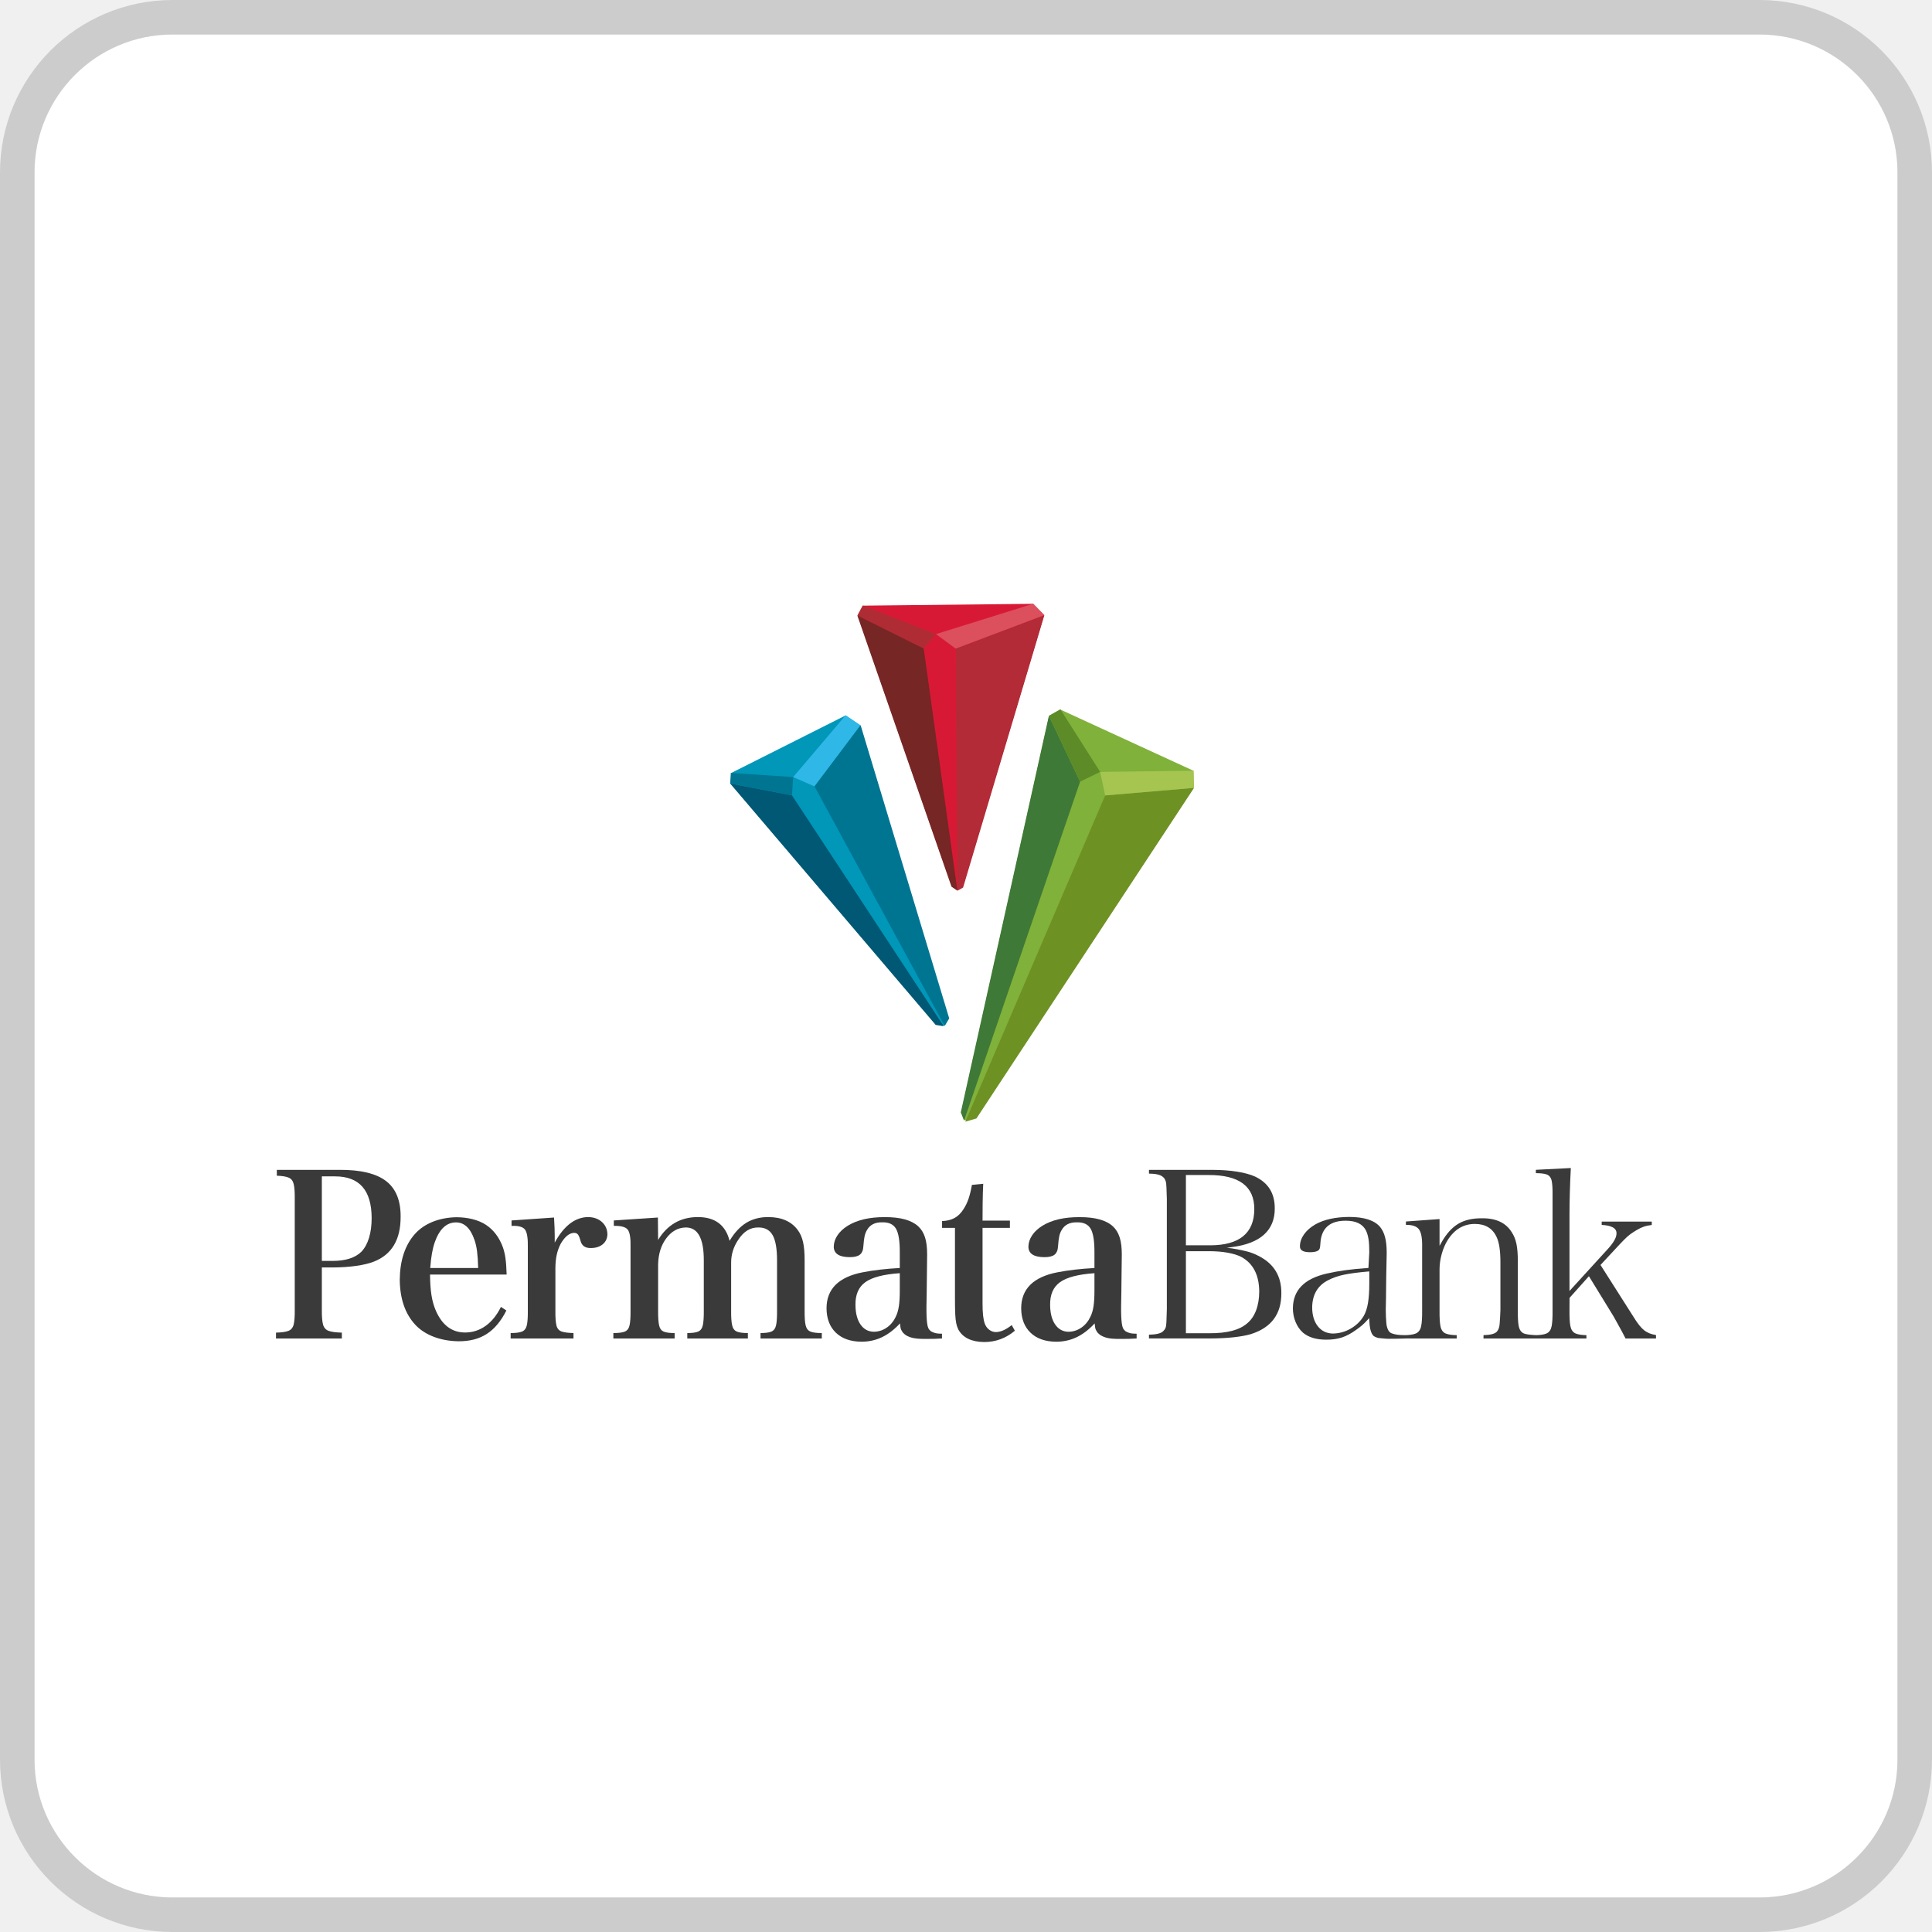
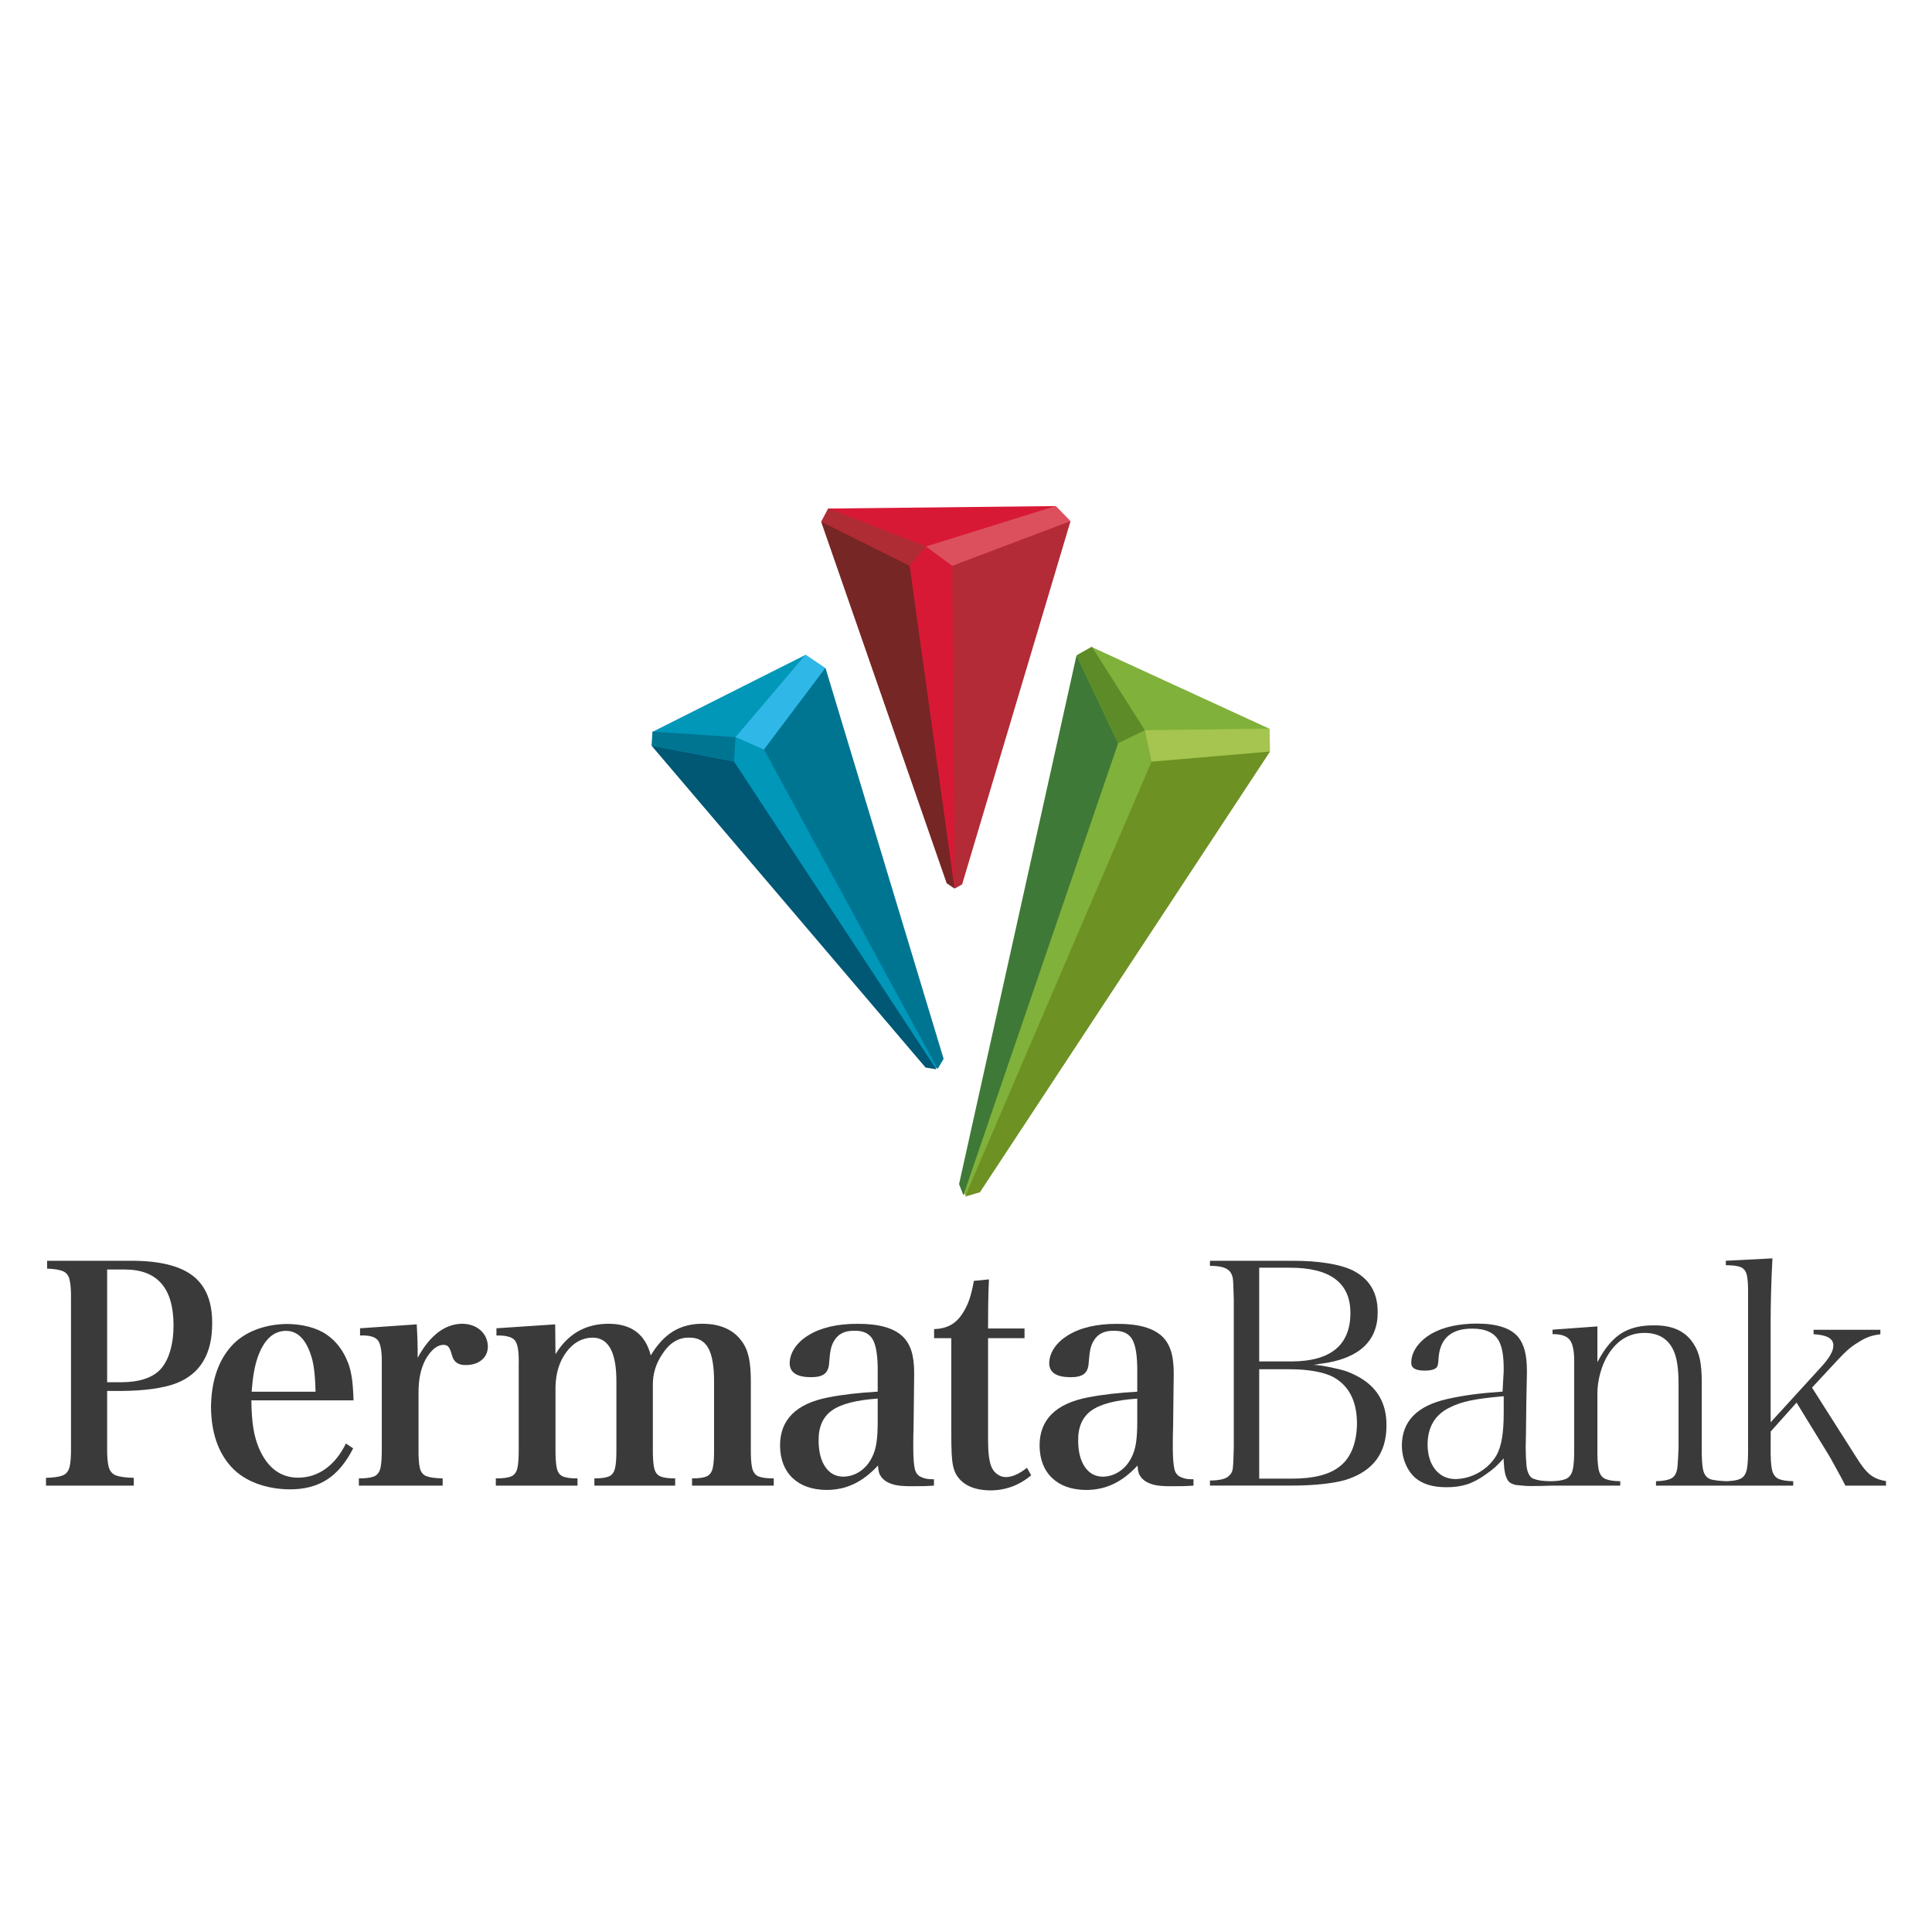
- <svg xmlns="http://www.w3.org/2000/svg" width="112" height="112" viewBox="0 0 112 112" fill="none">
+ <svg xmlns="http://www.w3.org/2000/svg" width="112" height="112" viewBox="14 14 84 82" fill="none">
  <g clip-path="url(#clip0_6_7385)">
    <rect x="2" y="2" width="108" height="108" rx="8" fill="white" />
    <path fill-rule="evenodd" clip-rule="evenodd" d="M67.618 76.645C67.626 76.492 67.635 76.248 67.643 75.913V69.493L67.622 68.87C67.617 68.738 67.611 68.647 67.604 68.6C67.597 68.551 67.587 68.508 67.572 68.468C67.524 68.309 67.417 68.198 67.257 68.131C67.109 68.069 66.891 68.038 66.607 68.036V67.818H70.274C70.807 67.819 71.288 67.853 71.718 67.923C72.148 67.991 72.493 68.087 72.758 68.207C73.525 68.571 73.903 69.183 73.899 70.053C73.908 71.297 73.09 72.092 71.396 72.296L71.112 72.342C71.493 72.356 72.008 72.483 72.248 72.538C72.486 72.593 72.719 72.681 72.947 72.8C73.846 73.251 74.289 73.974 74.281 74.972C74.285 76.185 73.694 76.974 72.493 77.347C72.231 77.421 71.902 77.481 71.504 77.524C71.105 77.567 70.672 77.589 70.205 77.59H66.607V77.371C67.031 77.366 67.322 77.301 67.451 77.149C67.505 77.097 67.543 77.041 67.569 76.975C67.595 76.909 67.61 76.797 67.618 76.645ZM68.748 68.118V72.192H70.178C71.842 72.183 72.704 71.492 72.713 70.108C72.724 68.764 71.816 68.109 70.055 68.118H68.748ZM72.999 74.863C72.99 73.913 72.646 73.242 71.962 72.867C71.754 72.76 71.49 72.679 71.172 72.621C70.856 72.564 70.506 72.535 70.124 72.533H68.748V77.289H70.124C71.121 77.294 71.849 77.108 72.298 76.717C72.526 76.53 72.698 76.276 72.819 75.958C72.938 75.639 72.998 75.273 72.999 74.863Z" fill="#3A3A3A" />
    <path d="M79.528 77.311C79.454 77.163 79.401 76.988 79.379 76.541L79.372 76.409L79.284 76.508C79.179 76.626 79.076 76.729 78.976 76.816C78.875 76.904 78.757 76.994 78.626 77.086C78.336 77.298 78.057 77.448 77.79 77.535C77.522 77.622 77.221 77.664 76.885 77.662C76.301 77.664 75.852 77.525 75.531 77.253C75.351 77.091 75.21 76.888 75.108 76.642C75.004 76.396 74.952 76.132 74.95 75.849C74.957 74.803 75.598 74.129 76.911 73.83C77.258 73.75 77.626 73.684 78.011 73.632C78.399 73.58 78.838 73.538 79.329 73.504L79.379 72.592C79.38 72.281 79.365 72.028 79.334 71.836C79.304 71.641 79.253 71.471 79.183 71.327C78.988 70.948 78.591 70.766 78.017 70.766C77.096 70.761 76.597 71.199 76.545 72.071C76.539 72.21 76.526 72.307 76.508 72.366C76.491 72.422 76.461 72.463 76.418 72.493C76.327 72.554 76.181 72.59 75.972 72.592C75.52 72.599 75.351 72.465 75.359 72.239C75.362 72.002 75.44 71.774 75.597 71.553C75.755 71.332 75.974 71.14 76.258 70.976C76.767 70.694 77.421 70.55 78.221 70.547C79.097 70.55 79.684 70.748 80.005 71.127C80.135 71.287 80.232 71.484 80.294 71.723C80.357 71.962 80.389 72.264 80.388 72.632L80.387 72.71L80.38 73.067L80.361 74.008L80.347 75.303L80.334 75.93C80.335 76.225 80.347 76.45 80.368 76.702C80.388 76.947 80.475 77.22 80.672 77.293C80.876 77.368 81.073 77.398 81.448 77.401C81.723 77.395 81.935 77.364 82.078 77.303C82.242 77.233 82.343 77.085 82.386 76.876C82.429 76.671 82.447 76.36 82.443 75.943V72.289C82.452 71.791 82.394 71.441 82.252 71.258C82.114 71.08 81.856 71.003 81.502 71.006V70.812L83.452 70.67V72.223L83.553 72.042C83.842 71.528 84.169 71.165 84.534 70.946C84.898 70.728 85.355 70.62 85.904 70.625C86.731 70.614 87.307 70.891 87.644 71.445C87.767 71.63 87.857 71.854 87.911 72.115C87.964 72.377 87.991 72.712 87.99 73.119V75.943C87.985 76.364 88.002 76.678 88.043 76.881C88.085 77.091 88.184 77.238 88.349 77.306C88.484 77.362 88.801 77.392 89.071 77.4C89.324 77.392 89.52 77.361 89.654 77.302C89.814 77.233 89.91 77.085 89.951 76.875C89.991 76.671 90.008 76.359 90.003 75.943V69.304C90.008 68.923 89.993 68.641 89.954 68.459C89.914 68.269 89.817 68.139 89.656 68.082C89.517 68.033 89.309 68.01 89.036 68.009V67.815L91.063 67.712C91.038 68.162 91.019 68.622 91.006 69.093C90.992 69.584 90.985 70.013 90.985 70.38V74.84L93.219 72.392C93.535 72.043 93.708 71.748 93.71 71.513C93.726 71.185 93.395 71.037 92.852 71.01V70.816H95.755V71.013C95.58 71.033 95.428 71.065 95.299 71.109C95.159 71.157 95.015 71.226 94.868 71.315C94.719 71.405 94.594 71.487 94.493 71.563C94.39 71.64 94.269 71.749 94.129 71.891C93.989 72.033 93.787 72.248 93.521 72.537L92.783 73.331L94.713 76.367C94.934 76.727 95.136 76.981 95.323 77.126C95.5 77.264 95.727 77.352 96 77.394V77.593H94.235C94.186 77.494 94.12 77.366 94.035 77.209L93.754 76.697L93.539 76.311L92.111 73.983L90.988 75.239L90.985 75.943C90.98 76.359 90.997 76.671 91.037 76.875C91.079 77.085 91.177 77.233 91.339 77.303C91.481 77.363 91.692 77.395 91.966 77.401V77.593H86V77.4C86.404 77.389 86.681 77.323 86.792 77.176C86.837 77.119 86.871 77.053 86.894 76.981C86.918 76.907 86.933 76.812 86.94 76.697C86.948 76.606 86.956 76.474 86.965 76.301C86.975 76.127 86.98 76.008 86.981 75.944V73.201C86.983 72.525 86.911 72.025 86.757 71.706C86.525 71.206 86.105 70.955 85.509 70.953C84.845 70.95 84.316 71.267 83.923 71.891C83.775 72.127 83.661 72.396 83.578 72.696C83.495 72.996 83.453 73.292 83.452 73.583V75.943C83.447 76.364 83.464 76.678 83.505 76.881C83.546 77.091 83.645 77.238 83.81 77.306C83.954 77.365 84.167 77.396 84.446 77.401V77.593L81.512 77.592C81.251 77.601 80.756 77.615 80.51 77.611C80.252 77.608 80.128 77.58 79.893 77.563C79.684 77.502 79.597 77.447 79.528 77.311ZM76.068 75.808C76.073 76.252 76.181 76.614 76.397 76.886C76.613 77.16 76.906 77.3 77.267 77.307C77.632 77.302 77.976 77.207 78.299 77.022C78.621 76.837 78.875 76.591 79.058 76.285C79.171 76.09 79.252 75.839 79.304 75.534C79.354 75.231 79.38 74.855 79.379 74.404V73.705C78.725 73.761 78.258 73.823 77.918 73.895C77.576 73.967 77.274 74.07 77.011 74.206C76.386 74.516 76.073 75.054 76.068 75.808Z" fill="#3A3A3A" />
    <path fill-rule="evenodd" clip-rule="evenodd" d="M18.658 73.476V75.907C18.653 76.297 18.675 76.587 18.725 76.776C18.775 76.965 18.883 77.09 19.05 77.151C19.217 77.212 19.473 77.246 19.817 77.253V77.593H16V77.253C16.326 77.246 16.566 77.212 16.722 77.151C16.878 77.09 16.979 76.965 17.026 76.776C17.072 76.587 17.092 76.297 17.087 75.907V69.516C17.092 69.126 17.072 68.836 17.027 68.647C16.983 68.457 16.886 68.332 16.736 68.269C16.587 68.205 16.358 68.168 16.048 68.157V67.817H19.685C20.911 67.812 21.808 68.028 22.379 68.466C22.95 68.904 23.231 69.594 23.225 70.535C23.229 71.86 22.713 72.727 21.678 73.136C21.408 73.242 21.064 73.325 20.645 73.385C20.227 73.444 19.762 73.475 19.25 73.476H18.658ZM18.658 73.097H19.286C20.041 73.094 20.597 72.916 20.953 72.561C21.147 72.356 21.294 72.087 21.394 71.754C21.494 71.422 21.545 71.041 21.545 70.614C21.541 69.004 20.837 68.198 19.431 68.196H18.658V73.097Z" fill="#3A3A3A" />
    <path fill-rule="evenodd" clip-rule="evenodd" d="M29.371 73.886H24.929C24.934 74.36 24.962 74.758 25.012 75.079C25.063 75.399 25.144 75.692 25.256 75.958C25.625 76.818 26.195 77.247 26.966 77.247C27.402 77.245 27.799 77.116 28.154 76.862C28.509 76.607 28.804 76.24 29.04 75.762L29.355 75.971C29.045 76.586 28.668 77.038 28.222 77.327C27.776 77.616 27.231 77.758 26.588 77.755C25.577 77.743 24.648 77.419 24.065 76.787C23.483 76.154 23.186 75.287 23.174 74.186C23.186 73.077 23.473 72.201 24.035 71.555C24.597 70.909 25.495 70.579 26.463 70.564C27.107 70.566 27.728 70.713 28.169 71.004C28.61 71.296 28.935 71.723 29.145 72.284C29.213 72.471 29.265 72.684 29.3 72.924C29.335 73.164 29.359 73.485 29.371 73.886ZM24.941 73.509H27.72C27.709 73.107 27.687 72.783 27.655 72.538C27.624 72.293 27.574 72.073 27.506 71.88C27.272 71.196 26.911 70.858 26.425 70.864C25.881 70.869 25.474 71.251 25.205 72.011C25.137 72.207 25.082 72.423 25.041 72.657C24.999 72.891 24.966 73.175 24.941 73.509Z" fill="#3A3A3A" />
    <path d="M29.655 70.751L32.119 70.581C32.132 70.826 32.142 71.033 32.149 71.2C32.155 71.367 32.158 71.515 32.158 71.642V72.035C32.694 71.057 33.34 70.563 34.098 70.554C34.425 70.561 34.691 70.656 34.896 70.841C35.1 71.026 35.206 71.263 35.212 71.551C35.207 71.79 35.119 71.982 34.946 72.127C34.775 72.272 34.549 72.346 34.269 72.35C33.932 72.361 33.727 72.221 33.653 71.931C33.604 71.751 33.554 71.629 33.502 71.564C33.45 71.499 33.373 71.468 33.273 71.472H33.246C32.989 71.494 32.744 71.699 32.512 72.088C32.408 72.282 32.329 72.496 32.276 72.732C32.224 72.967 32.197 73.237 32.197 73.543V75.967C32.192 76.354 32.211 76.64 32.254 76.823C32.296 77.006 32.393 77.126 32.543 77.183C32.694 77.24 32.928 77.271 33.246 77.278V77.593H29.603V77.278C29.9 77.279 30.12 77.251 30.263 77.192C30.406 77.133 30.499 77.01 30.542 76.823C30.584 76.636 30.603 76.351 30.599 75.967V72.337C30.611 71.796 30.557 71.445 30.436 71.283C30.316 71.121 30.055 71.049 29.655 71.065V70.751Z" fill="#3A3A3A" />
    <path d="M38.139 70.581L38.152 71.879C38.683 71.005 39.443 70.563 40.433 70.555C41.44 70.548 42.06 71.007 42.294 71.931C42.578 71.455 42.904 71.106 43.268 70.884C43.633 70.662 44.06 70.552 44.548 70.555C45.319 70.559 45.887 70.812 46.252 71.315C46.394 71.505 46.495 71.738 46.556 72.013C46.617 72.288 46.647 72.645 46.645 73.084V75.967C46.641 76.351 46.659 76.636 46.702 76.823C46.745 77.01 46.838 77.133 46.981 77.192C47.124 77.251 47.344 77.279 47.641 77.278V77.593H44.089V77.278C44.373 77.279 44.584 77.251 44.721 77.192C44.859 77.133 44.949 77.01 44.99 76.823C45.032 76.636 45.05 76.351 45.046 75.967V73.097C45.049 72.409 44.964 71.912 44.792 71.606C44.619 71.301 44.342 71.152 43.958 71.158C43.497 71.149 43.108 71.389 42.792 71.879C42.519 72.287 42.383 72.728 42.385 73.202V75.967C42.381 76.351 42.4 76.636 42.442 76.823C42.483 77.01 42.574 77.133 42.714 77.192C42.853 77.251 43.067 77.279 43.355 77.278V77.593H39.843V77.278C40.127 77.279 40.338 77.251 40.475 77.192C40.613 77.133 40.702 77.01 40.744 76.823C40.785 76.636 40.804 76.351 40.8 75.967V73.084C40.806 71.787 40.452 71.144 39.738 71.158C39.293 71.173 38.921 71.384 38.621 71.79C38.32 72.196 38.164 72.701 38.152 73.307V75.967C38.148 76.355 38.167 76.642 38.208 76.829C38.249 77.016 38.339 77.138 38.477 77.195C38.614 77.252 38.825 77.28 39.109 77.278V77.593H35.557V77.278C35.854 77.28 36.074 77.252 36.217 77.195C36.36 77.138 36.453 77.016 36.496 76.829C36.538 76.642 36.557 76.355 36.553 75.967V72.324C36.567 71.791 36.514 71.445 36.393 71.287C36.272 71.129 36.002 71.055 35.584 71.066V70.751L38.139 70.581Z" fill="#3A3A3A" />
    <path d="M56.959 71.181V75.558C56.959 75.843 56.969 76.079 56.99 76.266C57.011 76.452 57.045 76.61 57.09 76.737C57.146 76.884 57.231 77.001 57.347 77.088C57.463 77.175 57.592 77.221 57.732 77.222C58.012 77.218 58.318 77.083 58.65 76.816L58.833 77.144C58.307 77.585 57.708 77.803 57.038 77.799C56.315 77.788 55.821 77.548 55.557 77.078C55.505 76.974 55.464 76.856 55.436 76.723C55.407 76.59 55.387 76.41 55.376 76.184C55.365 75.958 55.36 75.653 55.36 75.27V71.181H54.613V70.788C54.898 70.777 55.14 70.717 55.339 70.607C55.537 70.498 55.711 70.326 55.858 70.093C55.974 69.915 56.07 69.717 56.145 69.5C56.22 69.282 56.286 69.013 56.343 68.69L56.998 68.625C56.99 68.798 56.982 68.974 56.977 69.153C56.971 69.331 56.967 69.546 56.964 69.797C56.961 70.047 56.959 70.369 56.959 70.761H58.545V71.181H56.959Z" fill="#3A3A3A" />
    <path fill-rule="evenodd" clip-rule="evenodd" d="M54.607 77.315V77.592C54.223 77.618 54.068 77.617 53.665 77.618C53.345 77.618 53.014 77.612 52.739 77.509C52.569 77.445 52.474 77.391 52.348 77.257C52.259 77.117 52.203 77.109 52.174 76.718C51.836 77.083 51.484 77.352 51.118 77.524C50.752 77.696 50.356 77.781 49.933 77.78C49.304 77.773 48.812 77.599 48.457 77.258C48.102 76.918 47.921 76.449 47.915 75.853C47.912 74.728 48.612 74.029 50.012 73.756C50.643 73.633 51.359 73.551 52.161 73.507V72.655C52.168 71.973 52.096 71.499 51.945 71.237C51.794 70.973 51.526 70.848 51.139 70.86C50.728 70.851 50.435 70.999 50.261 71.305C50.197 71.41 50.151 71.531 50.121 71.667C50.092 71.804 50.069 71.993 50.051 72.236C50.041 72.469 49.973 72.635 49.848 72.734C49.723 72.832 49.524 72.88 49.252 72.878C48.644 72.874 48.339 72.673 48.334 72.275C48.336 72.043 48.408 71.822 48.549 71.612C48.69 71.401 48.889 71.216 49.147 71.056C49.693 70.72 50.409 70.554 51.296 70.558C52.199 70.554 52.845 70.733 53.236 71.096C53.412 71.261 53.541 71.473 53.624 71.731C53.707 71.989 53.748 72.318 53.747 72.721L53.734 73.861L53.721 75.001C53.71 75.374 53.706 75.61 53.708 75.709C53.703 76.181 53.718 76.526 53.752 76.744C53.786 76.962 53.824 77.058 53.968 77.176C54.218 77.319 54.432 77.315 54.607 77.315ZM52.161 74.817V73.808C51.223 73.872 50.557 74.046 50.164 74.329C49.771 74.613 49.581 75.055 49.592 75.656C49.596 76.128 49.693 76.502 49.882 76.779C50.072 77.055 50.329 77.197 50.654 77.203C50.921 77.2 51.167 77.124 51.393 76.972C51.618 76.821 51.796 76.609 51.925 76.338C52.01 76.172 52.07 75.97 52.107 75.73C52.144 75.49 52.162 75.186 52.161 74.817Z" fill="#3A3A3A" />
    <path fill-rule="evenodd" clip-rule="evenodd" d="M65.891 77.315V77.592C65.507 77.618 65.353 77.618 64.95 77.618C64.629 77.619 64.299 77.614 64.024 77.51C63.854 77.446 63.759 77.392 63.632 77.258C63.544 77.118 63.487 77.11 63.459 76.719C63.12 77.084 62.768 77.353 62.402 77.525C62.036 77.697 61.641 77.782 61.218 77.781C60.589 77.774 60.097 77.6 59.742 77.259C59.386 76.918 59.206 76.45 59.199 75.854C59.197 74.729 59.896 74.03 61.297 73.757C61.928 73.634 62.644 73.552 63.446 73.508V72.656C63.453 71.974 63.38 71.5 63.23 71.237C63.078 70.974 62.81 70.849 62.423 70.861C62.013 70.852 61.72 71 61.545 71.306C61.482 71.411 61.435 71.532 61.406 71.668C61.377 71.805 61.353 71.994 61.336 72.237C61.325 72.47 61.257 72.636 61.133 72.735C61.008 72.833 60.808 72.881 60.536 72.879C59.929 72.874 59.623 72.674 59.618 72.276C59.621 72.044 59.692 71.823 59.834 71.612C59.974 71.402 60.174 71.217 60.431 71.057C60.977 70.721 61.694 70.555 62.581 70.559C63.483 70.555 64.129 70.734 64.521 71.097C64.697 71.262 64.826 71.474 64.908 71.732C64.992 71.99 65.032 72.319 65.032 72.722L65.018 73.862L65.005 75.002C64.994 75.375 64.99 75.611 64.992 75.71C64.987 76.182 65.003 76.527 65.037 76.745C65.071 76.963 65.109 77.058 65.252 77.177C65.502 77.32 65.716 77.315 65.891 77.315ZM63.446 74.818V73.809C62.507 73.873 61.841 74.047 61.449 74.33C61.056 74.614 60.865 75.056 60.877 75.657C60.881 76.129 60.978 76.503 61.167 76.779C61.356 77.056 61.613 77.197 61.938 77.204C62.205 77.201 62.451 77.124 62.677 76.972C62.903 76.821 63.08 76.61 63.21 76.338C63.294 76.173 63.355 75.971 63.392 75.731C63.428 75.492 63.447 75.187 63.446 74.818Z" fill="#3A3A3A" />
    <path d="M42.393 44.808L42.361 45.428L54.258 59.385L54.686 59.455L54.739 59.428L54.948 59.041L49.874 42.058L49.013 41.478L42.393 44.808Z" fill="#0097B9" />
    <path d="M61.486 41.141L69.178 44.678L69.193 45.676L56.568 64.799L55.992 64.951L55.907 64.912L55.727 64.481L60.815 41.514L61.486 41.141Z" fill="#80B13A" />
    <path d="M49.734 35.7L50.041 35.11L59.89 35.003L60.526 35.664L55.808 51.429L55.509 51.603L55.499 51.602L55.176 51.385L49.734 35.7Z" fill="#D81936" />
    <path fill-rule="evenodd" clip-rule="evenodd" d="M45.911 46.106L54.71 59.492L54.242 59.415L42.329 45.422L45.911 46.106Z" fill="#005874" />
    <path d="M49.026 41.463L49.884 42.045L47.218 45.59L45.981 45.048L49.026 41.463Z" fill="#2FB8E7" />
    <path d="M45.98 45.048L45.911 46.106L42.329 45.422L42.367 44.807L45.98 45.048Z" fill="#007592" />
    <path d="M47.218 45.59L49.89 42.04L55.027 59.037L54.766 59.477L47.218 45.59Z" fill="#007592" />
    <path d="M69.219 45.674L56.605 64.838L55.96 65.026L64.068 46.112L69.219 45.674Z" fill="#6E9123" />
    <path d="M62.615 45.313L55.887 64.967L55.698 64.485L60.806 41.494L62.615 45.313Z" fill="#3F7937" />
    <path d="M69.199 44.678L69.219 45.673L64.068 46.112L63.777 44.748L69.199 44.678Z" fill="#A5C550" />
    <path d="M63.778 44.748L62.615 45.312L60.805 41.492L61.47 41.117L63.778 44.748Z" fill="#5D8B27" />
    <path d="M54.26 36.76L53.55 37.599L49.701 35.682L50.012 35.099L54.26 36.76Z" fill="#AF2C35" />
    <path d="M49.701 35.682L53.55 37.599L55.502 51.635L55.16 51.402L49.701 35.682Z" fill="#762624" />
    <path d="M55.402 37.601L60.544 35.657L55.832 51.451L55.509 51.635L55.402 37.601Z" fill="#B22B37" />
    <path d="M54.26 36.76L55.402 37.601L60.544 35.657L59.9 35L54.26 36.76Z" fill="#DC505E" />
  </g>
  <rect x="1" y="1" width="110" height="110" rx="9" stroke="#CCCCCC" stroke-width="2" />
  <defs>
    <clipPath id="clip0_6_7385">
      <rect x="2" y="2" width="108" height="108" rx="8" fill="white" />
    </clipPath>
  </defs>
</svg>
